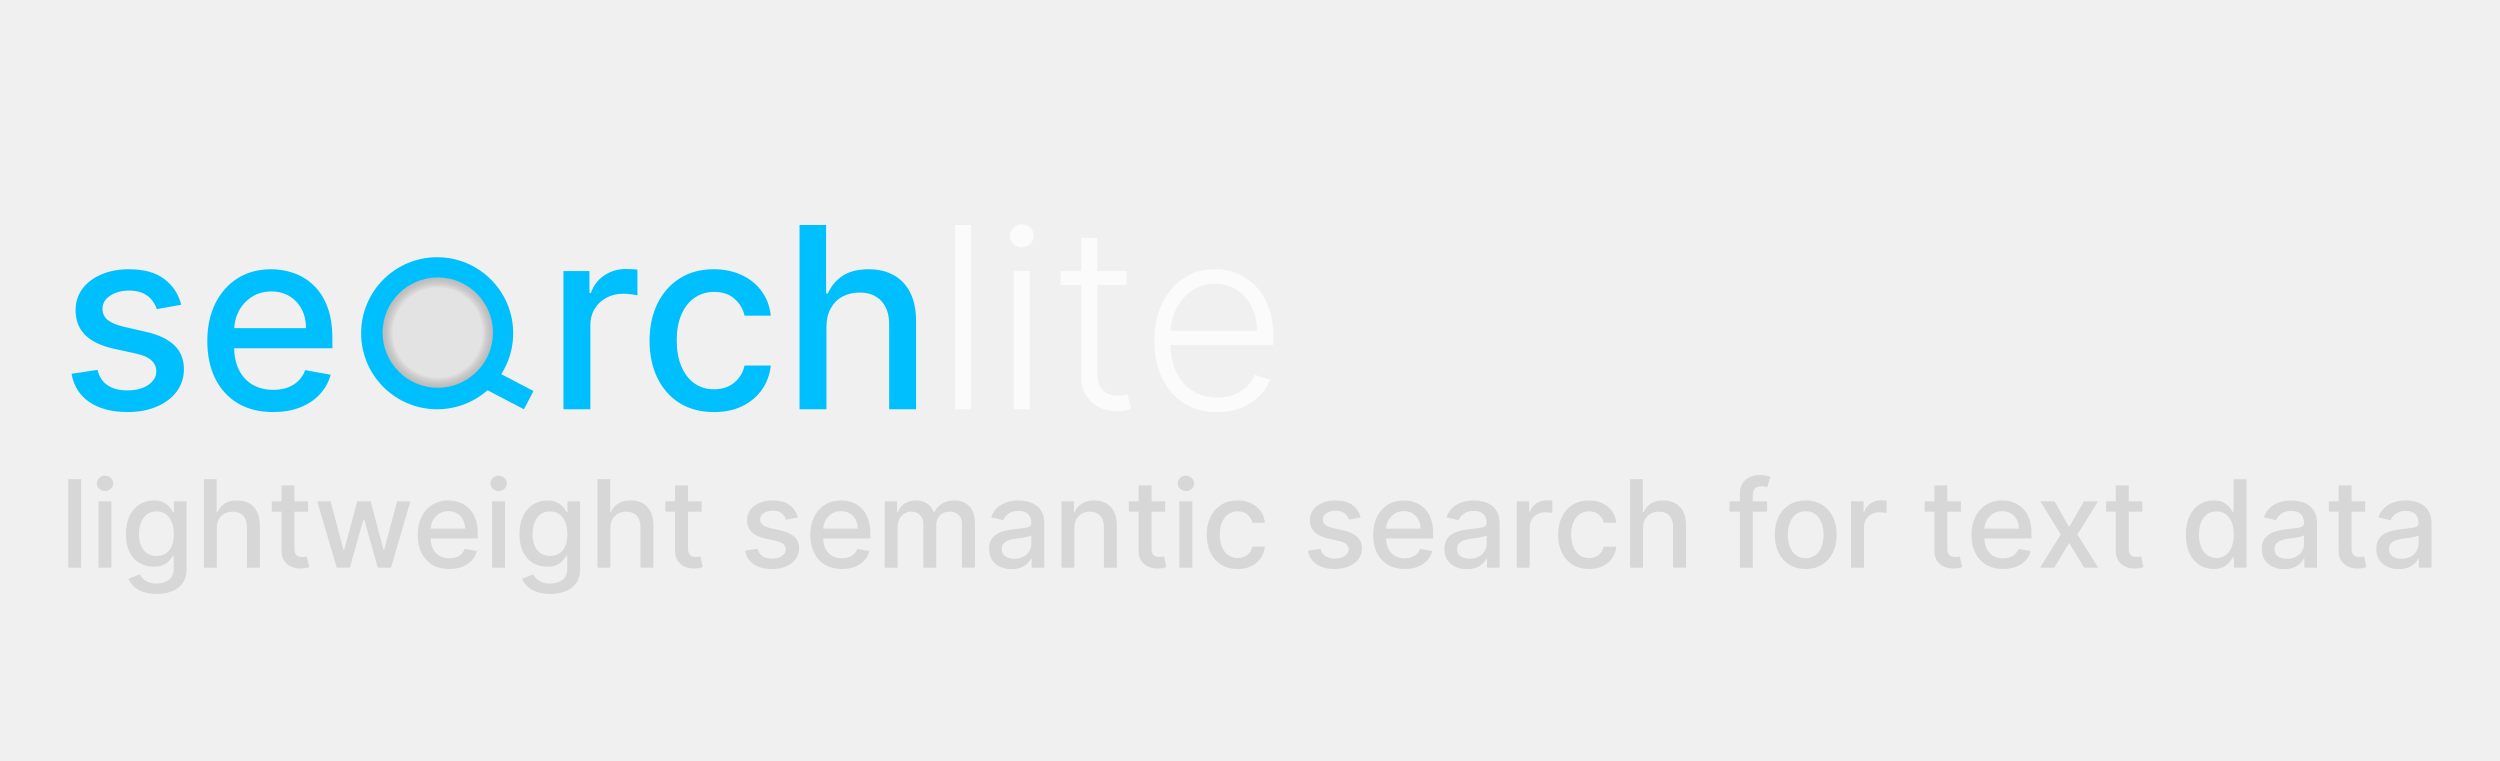
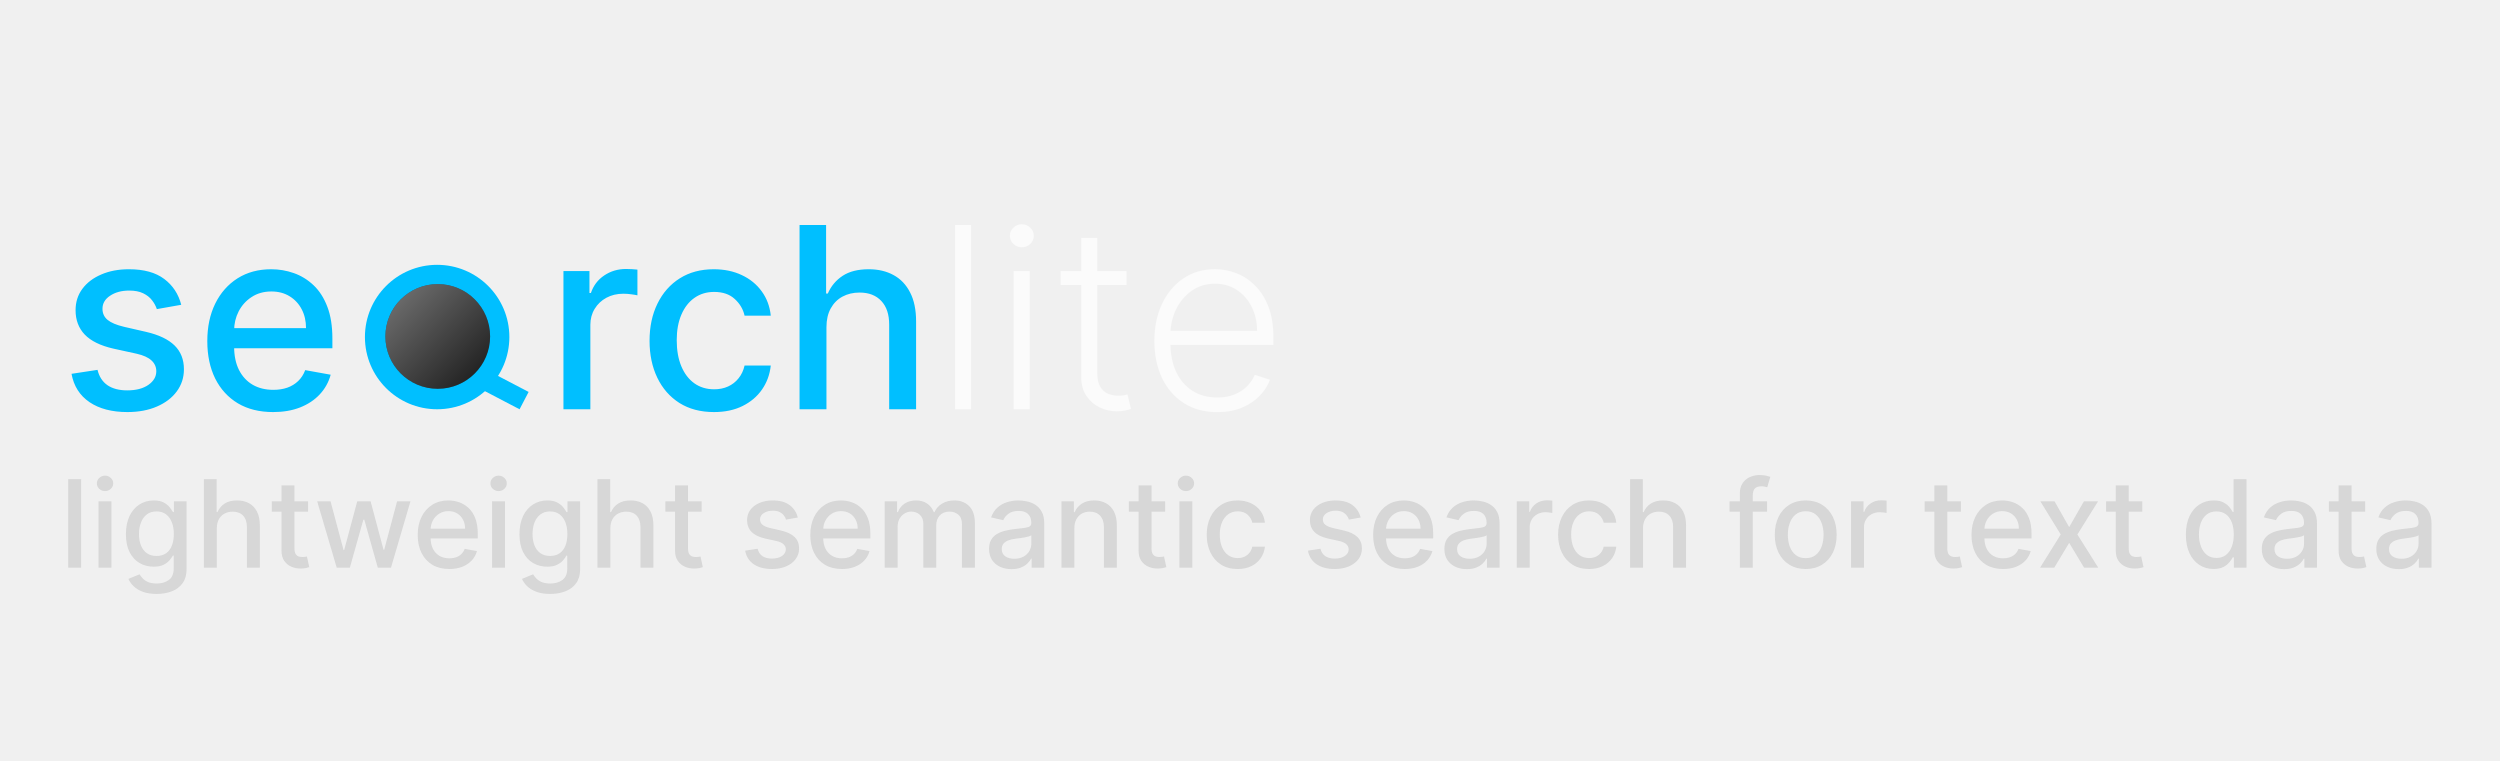
<svg xmlns="http://www.w3.org/2000/svg" width="1973" height="600" viewBox="0 0 1973 600" fill="none">
  <path d="M143.023 240.543L123.776 243.952C122.971 241.49 121.692 239.146 119.94 236.92C118.236 234.695 115.916 232.872 112.98 231.452C110.045 230.031 106.375 229.321 101.972 229.321C95.958 229.321 90.939 230.67 86.915 233.369C82.89 236.021 80.878 239.454 80.878 243.668C80.878 247.313 82.227 250.249 84.926 252.474C87.625 254.7 91.981 256.523 97.994 257.943L115.324 261.92C125.362 264.241 132.843 267.815 137.767 272.645C142.691 277.474 145.153 283.748 145.153 291.466C145.153 298 143.259 303.824 139.472 308.938C135.731 314.004 130.499 317.981 123.776 320.869C117.099 323.758 109.358 325.202 100.551 325.202C88.335 325.202 78.368 322.598 70.651 317.389C62.933 312.134 58.198 304.676 56.446 295.017L76.972 291.892C78.25 297.242 80.878 301.291 84.855 304.037C88.832 306.736 94.017 308.085 100.409 308.085C107.369 308.085 112.933 306.641 117.099 303.753C121.266 300.817 123.349 297.242 123.349 293.028C123.349 289.619 122.071 286.755 119.514 284.435C117.005 282.115 113.146 280.363 107.938 279.179L89.472 275.131C79.292 272.811 71.763 269.117 66.886 264.051C62.057 258.985 59.642 252.569 59.642 244.804C59.642 238.365 61.441 232.73 65.04 227.901C68.638 223.071 73.61 219.307 79.954 216.608C86.299 213.862 93.567 212.489 101.759 212.489C113.548 212.489 122.829 215.045 129.599 220.159C136.37 225.225 140.845 232.02 143.023 240.543ZM215.519 325.202C204.771 325.202 195.514 322.905 187.749 318.312C180.031 313.672 174.066 307.162 169.852 298.781C165.685 290.353 163.602 280.481 163.602 269.165C163.602 257.991 165.685 248.142 169.852 239.619C174.066 231.097 179.937 224.444 187.465 219.662C195.041 214.88 203.895 212.489 214.028 212.489C220.183 212.489 226.149 213.507 231.925 215.543C237.702 217.579 242.887 220.775 247.479 225.131C252.072 229.487 255.694 235.145 258.346 242.105C260.997 249.018 262.323 257.422 262.323 267.318V274.847H175.604V258.938H241.513C241.513 253.35 240.377 248.402 238.104 244.094C235.832 239.738 232.636 236.305 228.516 233.795C224.444 231.286 219.662 230.031 214.17 230.031C208.204 230.031 202.996 231.499 198.545 234.435C194.141 237.323 190.732 241.111 188.317 245.798C185.95 250.438 184.766 255.481 184.766 260.926V273.355C184.766 280.647 186.045 286.849 188.602 291.963C191.206 297.077 194.828 300.983 199.468 303.682C204.108 306.333 209.53 307.659 215.732 307.659C219.757 307.659 223.426 307.091 226.741 305.955C230.055 304.771 232.92 303.019 235.335 300.699C237.749 298.379 239.596 295.514 240.874 292.105L260.974 295.727C259.364 301.646 256.476 306.83 252.309 311.281C248.19 315.685 243.005 319.117 236.755 321.58C230.552 323.994 223.474 325.202 215.519 325.202ZM444.674 323V213.909H465.2V231.239H466.336C468.325 225.367 471.828 220.751 476.847 217.389C481.914 213.98 487.643 212.276 494.035 212.276C495.361 212.276 496.923 212.323 498.722 212.418C500.569 212.512 502.013 212.631 503.055 212.773V233.085C502.202 232.848 500.687 232.588 498.509 232.304C496.331 231.973 494.153 231.807 491.975 231.807C486.956 231.807 482.482 232.872 478.552 235.003C474.669 237.086 471.592 239.998 469.319 243.739C467.046 247.432 465.91 251.646 465.91 256.381V323H444.674ZM563.477 325.202C552.919 325.202 543.828 322.811 536.205 318.028C528.629 313.199 522.805 306.546 518.733 298.071C514.661 289.596 512.625 279.889 512.625 268.952C512.625 257.872 514.708 248.095 518.875 239.619C523.042 231.097 528.913 224.444 536.489 219.662C544.064 214.88 552.99 212.489 563.264 212.489C571.55 212.489 578.937 214.027 585.423 217.105C591.91 220.135 597.142 224.397 601.119 229.889C605.144 235.382 607.535 241.797 608.293 249.136H587.625C586.489 244.023 583.884 239.619 579.812 235.926C575.788 232.233 570.39 230.386 563.619 230.386C557.701 230.386 552.516 231.949 548.065 235.074C543.662 238.152 540.229 242.555 537.767 248.284C535.305 253.966 534.074 260.689 534.074 268.455C534.074 276.409 535.281 283.275 537.696 289.051C540.111 294.828 543.52 299.302 547.923 302.474C552.374 305.647 557.606 307.233 563.619 307.233C567.644 307.233 571.29 306.499 574.557 305.031C577.871 303.516 580.641 301.362 582.866 298.568C585.139 295.775 586.725 292.413 587.625 288.483H608.293C607.535 295.538 605.239 301.835 601.403 307.375C597.568 312.915 592.431 317.271 585.991 320.443C579.599 323.616 572.095 325.202 563.477 325.202ZM652.238 258.227V323H631.002V177.545H651.954V231.665H653.303C655.86 225.794 659.766 221.13 665.022 217.673C670.278 214.217 677.143 212.489 685.619 212.489C693.1 212.489 699.634 214.027 705.221 217.105C710.855 220.183 715.211 224.776 718.289 230.884C721.414 236.944 722.977 244.52 722.977 253.611V323H701.741V256.168C701.741 248.166 699.681 241.963 695.562 237.56C691.442 233.109 685.713 230.884 678.374 230.884C673.355 230.884 668.857 231.949 664.88 234.08C660.95 236.21 657.849 239.335 655.576 243.455C653.351 247.527 652.238 252.451 652.238 258.227Z" fill="#00BFFF" />
  <path d="M766.371 177.545V323H753.729V177.545H766.371ZM799.965 323V213.909H812.678V323H799.965ZM806.428 195.159C803.824 195.159 801.599 194.283 799.752 192.531C797.906 190.732 796.982 188.578 796.982 186.068C796.982 183.559 797.906 181.428 799.752 179.676C801.599 177.877 803.824 176.977 806.428 176.977C809.032 176.977 811.258 177.877 813.104 179.676C814.951 181.428 815.874 183.559 815.874 186.068C815.874 188.578 814.951 190.732 813.104 192.531C811.258 194.283 809.032 195.159 806.428 195.159ZM889.081 213.909V224.918H837.021V213.909H889.081ZM853.286 187.773H865.999V294.52C865.999 299.065 866.78 302.64 868.342 305.244C869.905 307.801 871.941 309.624 874.45 310.713C876.96 311.755 879.635 312.276 882.476 312.276C884.133 312.276 885.554 312.181 886.737 311.991C887.921 311.755 888.963 311.518 889.862 311.281L892.561 322.716C891.33 323.189 889.815 323.616 888.016 323.994C886.216 324.42 883.991 324.634 881.339 324.634C876.699 324.634 872.225 323.616 867.916 321.58C863.655 319.544 860.151 316.513 857.405 312.489C854.659 308.464 853.286 303.469 853.286 297.503V187.773ZM960.725 325.273C950.545 325.273 941.738 322.905 934.305 318.17C926.871 313.388 921.118 306.783 917.046 298.355C913.022 289.88 911.009 280.126 911.009 269.094C911.009 258.109 913.022 248.355 917.046 239.832C921.118 231.262 926.729 224.562 933.879 219.733C941.076 214.856 949.385 212.418 958.808 212.418C964.726 212.418 970.432 213.507 975.924 215.685C981.416 217.815 986.341 221.106 990.697 225.557C995.1 229.96 998.58 235.524 1001.14 242.247C1003.69 248.923 1004.97 256.83 1004.97 265.969V272.219H919.745V261.068H992.046C992.046 254.061 990.626 247.763 987.785 242.176C984.991 236.542 981.085 232.091 976.066 228.824C971.094 225.557 965.342 223.923 958.808 223.923C951.895 223.923 945.81 225.77 940.555 229.463C935.299 233.156 931.18 238.033 928.197 244.094C925.261 250.154 923.77 256.783 923.722 263.98V270.656C923.722 279.321 925.214 286.897 928.197 293.384C931.227 299.823 935.512 304.818 941.052 308.369C946.592 311.92 953.149 313.696 960.725 313.696C965.886 313.696 970.408 312.891 974.29 311.281C978.22 309.671 981.511 307.517 984.163 304.818C986.862 302.072 988.897 299.065 990.271 295.798L1002.27 299.705C1000.62 304.297 997.894 308.535 994.106 312.418C990.365 316.3 985.678 319.425 980.043 321.793C974.456 324.113 968.017 325.273 960.725 325.273Z" fill="white" fill-opacity="0.7" />
-   <circle cx="345" cy="263" r="60" fill="#00BFFF" />
-   <rect x="355.836" y="292.89" width="16.258" height="65.03" transform="rotate(-62.4061 355.836 292.89)" fill="#00BFFF" />
-   <circle cx="345.5" cy="262.5" r="43.5" fill="#BBBBBB" />
-   <circle cx="345.5" cy="262.5" r="43.5" fill="url(#paint0_radial_20_2)" fill-opacity="0.59" />
+   <circle cx="344.994" cy="265.994" r="56.995" fill="#00BFFF" />
+   <rect x="355.288" y="294.387" width="15.443" height="61.773" transform="rotate(-62.4061 355.288 294.387)" fill="#00BFFF" />
+   <circle cx="345.469" cy="265.52" r="41.321" fill="black" />
+   <circle cx="345.469" cy="265.52" r="41.321" fill="url(#paint0_linear_20_2)" />
  <path d="M64.046 378.182V448H53.852V378.182H64.046ZM77.758 448V395.636H87.952V448H77.758ZM82.906 387.557C81.133 387.557 79.611 386.966 78.338 385.784C77.088 384.58 76.463 383.148 76.463 381.489C76.463 379.807 77.088 378.375 78.338 377.193C79.611 375.989 81.133 375.386 82.906 375.386C84.679 375.386 86.19 375.989 87.44 377.193C88.713 378.375 89.349 379.807 89.349 381.489C89.349 383.148 88.713 384.58 87.44 385.784C86.19 386.966 84.679 387.557 82.906 387.557ZM123.619 468.727C119.46 468.727 115.881 468.182 112.881 467.091C109.903 466 107.472 464.557 105.585 462.761C103.699 460.966 102.29 459 101.358 456.864L110.119 453.25C110.733 454.25 111.551 455.307 112.574 456.42C113.619 457.557 115.028 458.523 116.801 459.318C118.597 460.114 120.903 460.511 123.722 460.511C127.585 460.511 130.778 459.568 133.301 457.682C135.824 455.818 137.085 452.841 137.085 448.75V438.455H136.438C135.824 439.568 134.938 440.807 133.778 442.17C132.642 443.534 131.074 444.716 129.074 445.716C127.074 446.716 124.472 447.216 121.267 447.216C117.131 447.216 113.403 446.25 110.085 444.318C106.79 442.364 104.176 439.489 102.244 435.693C100.335 431.875 99.381 427.182 99.381 421.614C99.381 416.045 100.324 411.273 102.21 407.295C104.119 403.318 106.733 400.273 110.051 398.159C113.369 396.023 117.131 394.955 121.335 394.955C124.585 394.955 127.21 395.5 129.21 396.591C131.21 397.659 132.767 398.909 133.881 400.341C135.017 401.773 135.892 403.034 136.506 404.125H137.256V395.636H147.244V449.159C147.244 453.659 146.199 457.352 144.108 460.239C142.017 463.125 139.188 465.261 135.619 466.648C132.074 468.034 128.074 468.727 123.619 468.727ZM123.517 438.761C126.449 438.761 128.926 438.08 130.949 436.716C132.994 435.33 134.54 433.352 135.585 430.784C136.653 428.193 137.188 425.091 137.188 421.477C137.188 417.955 136.665 414.852 135.619 412.17C134.574 409.489 133.04 407.398 131.017 405.898C128.994 404.375 126.494 403.614 123.517 403.614C120.449 403.614 117.892 404.409 115.847 406C113.801 407.568 112.256 409.705 111.21 412.409C110.188 415.114 109.676 418.136 109.676 421.477C109.676 424.909 110.199 427.92 111.244 430.511C112.29 433.102 113.835 435.125 115.881 436.58C117.949 438.034 120.494 438.761 123.517 438.761ZM171.108 416.909V448H160.915V378.182H170.972V404.159H171.619C172.847 401.341 174.722 399.102 177.244 397.443C179.767 395.784 183.063 394.955 187.131 394.955C190.722 394.955 193.858 395.693 196.54 397.17C199.244 398.648 201.335 400.852 202.812 403.784C204.312 406.693 205.062 410.33 205.062 414.693V448H194.869V415.92C194.869 412.08 193.881 409.102 191.903 406.989C189.926 404.852 187.176 403.784 183.653 403.784C181.244 403.784 179.085 404.295 177.176 405.318C175.29 406.341 173.801 407.841 172.71 409.818C171.642 411.773 171.108 414.136 171.108 416.909ZM243.108 395.636V403.818H214.506V395.636H243.108ZM222.176 383.091H232.369V432.625C232.369 434.602 232.665 436.091 233.256 437.091C233.847 438.068 234.608 438.739 235.54 439.102C236.494 439.443 237.528 439.614 238.642 439.614C239.46 439.614 240.176 439.557 240.79 439.443C241.403 439.33 241.881 439.239 242.222 439.17L244.062 447.591C243.472 447.818 242.631 448.045 241.54 448.273C240.449 448.523 239.085 448.659 237.449 448.682C234.767 448.727 232.267 448.25 229.949 447.25C227.631 446.25 225.756 444.705 224.324 442.614C222.892 440.523 222.176 437.898 222.176 434.739V383.091ZM265.736 448L250.327 395.636H260.861L271.122 434.091H271.634L281.929 395.636H292.463L302.69 433.92H303.202L313.395 395.636H323.929L308.554 448H298.156L287.52 410.193H286.736L276.099 448H265.736ZM354.577 449.057C349.418 449.057 344.974 447.955 341.247 445.75C337.543 443.523 334.679 440.398 332.656 436.375C330.656 432.33 329.656 427.591 329.656 422.159C329.656 416.795 330.656 412.068 332.656 407.977C334.679 403.886 337.497 400.693 341.111 398.398C344.747 396.102 348.997 394.955 353.861 394.955C356.815 394.955 359.679 395.443 362.452 396.42C365.224 397.398 367.713 398.932 369.918 401.023C372.122 403.114 373.861 405.83 375.134 409.17C376.406 412.489 377.043 416.523 377.043 421.273V424.886H335.418V417.25H367.054C367.054 414.568 366.509 412.193 365.418 410.125C364.327 408.034 362.793 406.386 360.815 405.182C358.861 403.977 356.565 403.375 353.929 403.375C351.065 403.375 348.565 404.08 346.429 405.489C344.315 406.875 342.679 408.693 341.52 410.943C340.384 413.17 339.815 415.591 339.815 418.205V424.17C339.815 427.67 340.429 430.648 341.656 433.102C342.906 435.557 344.645 437.432 346.872 438.727C349.099 440 351.702 440.636 354.679 440.636C356.611 440.636 358.372 440.364 359.963 439.818C361.554 439.25 362.929 438.409 364.088 437.295C365.247 436.182 366.134 434.807 366.747 433.17L376.395 434.909C375.622 437.75 374.236 440.239 372.236 442.375C370.259 444.489 367.77 446.136 364.77 447.318C361.793 448.477 358.395 449.057 354.577 449.057ZM388.352 448V395.636H398.545V448H388.352ZM393.5 387.557C391.727 387.557 390.205 386.966 388.932 385.784C387.682 384.58 387.057 383.148 387.057 381.489C387.057 379.807 387.682 378.375 388.932 377.193C390.205 375.989 391.727 375.386 393.5 375.386C395.273 375.386 396.784 375.989 398.034 377.193C399.307 378.375 399.943 379.807 399.943 381.489C399.943 383.148 399.307 384.58 398.034 385.784C396.784 386.966 395.273 387.557 393.5 387.557ZM434.213 468.727C430.054 468.727 426.474 468.182 423.474 467.091C420.497 466 418.065 464.557 416.179 462.761C414.293 460.966 412.884 459 411.952 456.864L420.713 453.25C421.327 454.25 422.145 455.307 423.168 456.42C424.213 457.557 425.622 458.523 427.395 459.318C429.19 460.114 431.497 460.511 434.315 460.511C438.179 460.511 441.372 459.568 443.895 457.682C446.418 455.818 447.679 452.841 447.679 448.75V438.455H447.031C446.418 439.568 445.531 440.807 444.372 442.17C443.236 443.534 441.668 444.716 439.668 445.716C437.668 446.716 435.065 447.216 431.861 447.216C427.724 447.216 423.997 446.25 420.679 444.318C417.384 442.364 414.77 439.489 412.838 435.693C410.929 431.875 409.974 427.182 409.974 421.614C409.974 416.045 410.918 411.273 412.804 407.295C414.713 403.318 417.327 400.273 420.645 398.159C423.963 396.023 427.724 394.955 431.929 394.955C435.179 394.955 437.804 395.5 439.804 396.591C441.804 397.659 443.361 398.909 444.474 400.341C445.611 401.773 446.486 403.034 447.099 404.125H447.849V395.636H457.838V449.159C457.838 453.659 456.793 457.352 454.702 460.239C452.611 463.125 449.781 465.261 446.213 466.648C442.668 468.034 438.668 468.727 434.213 468.727ZM434.111 438.761C437.043 438.761 439.52 438.08 441.543 436.716C443.588 435.33 445.134 433.352 446.179 430.784C447.247 428.193 447.781 425.091 447.781 421.477C447.781 417.955 447.259 414.852 446.213 412.17C445.168 409.489 443.634 407.398 441.611 405.898C439.588 404.375 437.088 403.614 434.111 403.614C431.043 403.614 428.486 404.409 426.44 406C424.395 407.568 422.849 409.705 421.804 412.409C420.781 415.114 420.27 418.136 420.27 421.477C420.27 424.909 420.793 427.92 421.838 430.511C422.884 433.102 424.429 435.125 426.474 436.58C428.543 438.034 431.088 438.761 434.111 438.761ZM481.702 416.909V448H471.509V378.182H481.565V404.159H482.213C483.44 401.341 485.315 399.102 487.838 397.443C490.361 395.784 493.656 394.955 497.724 394.955C501.315 394.955 504.452 395.693 507.134 397.17C509.838 398.648 511.929 400.852 513.406 403.784C514.906 406.693 515.656 410.33 515.656 414.693V448H505.463V415.92C505.463 412.08 504.474 409.102 502.497 406.989C500.52 404.852 497.77 403.784 494.247 403.784C491.838 403.784 489.679 404.295 487.77 405.318C485.884 406.341 484.395 407.841 483.304 409.818C482.236 411.773 481.702 414.136 481.702 416.909ZM553.702 395.636V403.818H525.099V395.636H553.702ZM532.77 383.091H542.963V432.625C542.963 434.602 543.259 436.091 543.849 437.091C544.44 438.068 545.202 438.739 546.134 439.102C547.088 439.443 548.122 439.614 549.236 439.614C550.054 439.614 550.77 439.557 551.384 439.443C551.997 439.33 552.474 439.239 552.815 439.17L554.656 447.591C554.065 447.818 553.224 448.045 552.134 448.273C551.043 448.523 549.679 448.659 548.043 448.682C545.361 448.727 542.861 448.25 540.543 447.25C538.224 446.25 536.349 444.705 534.918 442.614C533.486 440.523 532.77 437.898 532.77 434.739V383.091ZM629.622 408.42L620.384 410.057C619.997 408.875 619.384 407.75 618.543 406.682C617.724 405.614 616.611 404.739 615.202 404.057C613.793 403.375 612.031 403.034 609.918 403.034C607.031 403.034 604.622 403.682 602.69 404.977C600.759 406.25 599.793 407.898 599.793 409.92C599.793 411.67 600.44 413.08 601.736 414.148C603.031 415.216 605.122 416.091 608.009 416.773L616.327 418.682C621.145 419.795 624.736 421.511 627.099 423.83C629.463 426.148 630.645 429.159 630.645 432.864C630.645 436 629.736 438.795 627.918 441.25C626.122 443.682 623.611 445.591 620.384 446.977C617.179 448.364 613.463 449.057 609.236 449.057C603.372 449.057 598.588 447.807 594.884 445.307C591.179 442.784 588.906 439.205 588.065 434.568L597.918 433.068C598.531 435.636 599.793 437.58 601.702 438.898C603.611 440.193 606.099 440.841 609.168 440.841C612.509 440.841 615.179 440.148 617.179 438.761C619.179 437.352 620.179 435.636 620.179 433.614C620.179 431.977 619.565 430.602 618.338 429.489C617.134 428.375 615.281 427.534 612.781 426.966L603.918 425.023C599.031 423.909 595.418 422.136 593.077 419.705C590.759 417.273 589.599 414.193 589.599 410.466C589.599 407.375 590.463 404.67 592.19 402.352C593.918 400.034 596.304 398.227 599.349 396.932C602.395 395.614 605.884 394.955 609.815 394.955C615.474 394.955 619.929 396.182 623.179 398.636C626.429 401.068 628.577 404.33 629.622 408.42ZM664.42 449.057C659.261 449.057 654.818 447.955 651.091 445.75C647.386 443.523 644.523 440.398 642.5 436.375C640.5 432.33 639.5 427.591 639.5 422.159C639.5 416.795 640.5 412.068 642.5 407.977C644.523 403.886 647.341 400.693 650.955 398.398C654.591 396.102 658.841 394.955 663.705 394.955C666.659 394.955 669.523 395.443 672.295 396.42C675.068 397.398 677.557 398.932 679.761 401.023C681.966 403.114 683.705 405.83 684.977 409.17C686.25 412.489 686.886 416.523 686.886 421.273V424.886H645.261V417.25H676.898C676.898 414.568 676.352 412.193 675.261 410.125C674.17 408.034 672.636 406.386 670.659 405.182C668.705 403.977 666.409 403.375 663.773 403.375C660.909 403.375 658.409 404.08 656.273 405.489C654.159 406.875 652.523 408.693 651.364 410.943C650.227 413.17 649.659 415.591 649.659 418.205V424.17C649.659 427.67 650.273 430.648 651.5 433.102C652.75 435.557 654.489 437.432 656.716 438.727C658.943 440 661.545 440.636 664.523 440.636C666.455 440.636 668.216 440.364 669.807 439.818C671.398 439.25 672.773 438.409 673.932 437.295C675.091 436.182 675.977 434.807 676.591 433.17L686.239 434.909C685.466 437.75 684.08 440.239 682.08 442.375C680.102 444.489 677.614 446.136 674.614 447.318C671.636 448.477 668.239 449.057 664.42 449.057ZM698.196 448V395.636H707.98V404.159H708.628C709.719 401.273 711.503 399.023 713.98 397.409C716.457 395.773 719.423 394.955 722.878 394.955C726.378 394.955 729.31 395.773 731.673 397.409C734.06 399.045 735.821 401.295 736.957 404.159H737.503C738.753 401.364 740.741 399.136 743.469 397.477C746.196 395.795 749.446 394.955 753.219 394.955C757.969 394.955 761.844 396.443 764.844 399.42C767.866 402.398 769.378 406.886 769.378 412.886V448H759.185V413.841C759.185 410.295 758.219 407.727 756.287 406.136C754.355 404.545 752.048 403.75 749.366 403.75C746.048 403.75 743.469 404.773 741.628 406.818C739.787 408.841 738.866 411.443 738.866 414.625V448H728.707V413.193C728.707 410.352 727.821 408.068 726.048 406.341C724.276 404.614 721.969 403.75 719.128 403.75C717.196 403.75 715.412 404.261 713.776 405.284C712.162 406.284 710.855 407.682 709.855 409.477C708.878 411.273 708.389 413.352 708.389 415.716V448H698.196ZM798.278 449.159C794.96 449.159 791.96 448.545 789.278 447.318C786.597 446.068 784.472 444.261 782.903 441.898C781.358 439.534 780.585 436.636 780.585 433.205C780.585 430.25 781.153 427.818 782.29 425.909C783.426 424 784.96 422.489 786.892 421.375C788.824 420.261 790.983 419.42 793.369 418.852C795.756 418.284 798.188 417.852 800.665 417.557C803.801 417.193 806.347 416.898 808.301 416.67C810.256 416.42 811.676 416.023 812.562 415.477C813.449 414.932 813.892 414.045 813.892 412.818V412.58C813.892 409.602 813.051 407.295 811.369 405.659C809.71 404.023 807.233 403.205 803.938 403.205C800.506 403.205 797.801 403.966 795.824 405.489C793.869 406.989 792.517 408.659 791.767 410.5L782.188 408.318C783.324 405.136 784.983 402.568 787.165 400.614C789.369 398.636 791.903 397.205 794.767 396.318C797.631 395.409 800.642 394.955 803.801 394.955C805.892 394.955 808.108 395.205 810.449 395.705C812.813 396.182 815.017 397.068 817.062 398.364C819.131 399.659 820.824 401.511 822.142 403.92C823.46 406.307 824.119 409.409 824.119 413.227V448H814.165V440.841H813.756C813.097 442.159 812.108 443.455 810.79 444.727C809.472 446 807.778 447.057 805.71 447.898C803.642 448.739 801.165 449.159 798.278 449.159ZM800.494 440.977C803.313 440.977 805.722 440.42 807.722 439.307C809.744 438.193 811.278 436.739 812.324 434.943C813.392 433.125 813.926 431.182 813.926 429.114V422.364C813.563 422.727 812.858 423.068 811.812 423.386C810.79 423.682 809.619 423.943 808.301 424.17C806.983 424.375 805.699 424.568 804.449 424.75C803.199 424.909 802.153 425.045 801.312 425.159C799.335 425.409 797.528 425.83 795.892 426.42C794.278 427.011 792.983 427.864 792.006 428.977C791.051 430.068 790.574 431.523 790.574 433.341C790.574 435.864 791.506 437.773 793.369 439.068C795.233 440.341 797.608 440.977 800.494 440.977ZM847.889 416.909V448H837.696V395.636H847.48V404.159H848.128C849.332 401.386 851.219 399.159 853.787 397.477C856.378 395.795 859.639 394.955 863.571 394.955C867.139 394.955 870.264 395.705 872.946 397.205C875.628 398.682 877.707 400.886 879.185 403.818C880.662 406.75 881.401 410.375 881.401 414.693V448H871.207V415.92C871.207 412.125 870.219 409.159 868.241 407.023C866.264 404.864 863.548 403.784 860.094 403.784C857.73 403.784 855.628 404.295 853.787 405.318C851.969 406.341 850.526 407.841 849.457 409.818C848.412 411.773 847.889 414.136 847.889 416.909ZM919.514 395.636V403.818H890.912V395.636H919.514ZM898.582 383.091H908.776V432.625C908.776 434.602 909.071 436.091 909.662 437.091C910.253 438.068 911.014 438.739 911.946 439.102C912.901 439.443 913.935 439.614 915.048 439.614C915.866 439.614 916.582 439.557 917.196 439.443C917.81 439.33 918.287 439.239 918.628 439.17L920.469 447.591C919.878 447.818 919.037 448.045 917.946 448.273C916.855 448.523 915.491 448.659 913.855 448.682C911.173 448.727 908.673 448.25 906.355 447.25C904.037 446.25 902.162 444.705 900.73 442.614C899.298 440.523 898.582 437.898 898.582 434.739V383.091ZM930.79 448V395.636H940.983V448H930.79ZM935.938 387.557C934.165 387.557 932.642 386.966 931.369 385.784C930.119 384.58 929.494 383.148 929.494 381.489C929.494 379.807 930.119 378.375 931.369 377.193C932.642 375.989 934.165 375.386 935.938 375.386C937.71 375.386 939.222 375.989 940.472 377.193C941.744 378.375 942.381 379.807 942.381 381.489C942.381 383.148 941.744 384.58 940.472 385.784C939.222 386.966 937.71 387.557 935.938 387.557ZM976.753 449.057C971.685 449.057 967.321 447.909 963.662 445.614C960.026 443.295 957.23 440.102 955.276 436.034C953.321 431.966 952.344 427.307 952.344 422.057C952.344 416.739 953.344 412.045 955.344 407.977C957.344 403.886 960.162 400.693 963.798 398.398C967.435 396.102 971.719 394.955 976.651 394.955C980.628 394.955 984.173 395.693 987.287 397.17C990.401 398.625 992.912 400.67 994.821 403.307C996.753 405.943 997.901 409.023 998.264 412.545H988.344C987.798 410.091 986.548 407.977 984.594 406.205C982.662 404.432 980.071 403.545 976.821 403.545C973.98 403.545 971.491 404.295 969.355 405.795C967.241 407.273 965.594 409.386 964.412 412.136C963.23 414.864 962.639 418.091 962.639 421.818C962.639 425.636 963.219 428.932 964.378 431.705C965.537 434.477 967.173 436.625 969.287 438.148C971.423 439.67 973.935 440.432 976.821 440.432C978.753 440.432 980.503 440.08 982.071 439.375C983.662 438.648 984.991 437.614 986.06 436.273C987.151 434.932 987.912 433.318 988.344 431.432H998.264C997.901 434.818 996.798 437.841 994.957 440.5C993.116 443.159 990.651 445.25 987.56 446.773C984.491 448.295 980.889 449.057 976.753 449.057ZM1073.81 408.42L1064.57 410.057C1064.18 408.875 1063.57 407.75 1062.73 406.682C1061.91 405.614 1060.8 404.739 1059.39 404.057C1057.98 403.375 1056.22 403.034 1054.11 403.034C1051.22 403.034 1048.81 403.682 1046.88 404.977C1044.95 406.25 1043.98 407.898 1043.98 409.92C1043.98 411.67 1044.63 413.08 1045.92 414.148C1047.22 415.216 1049.31 416.091 1052.2 416.773L1060.51 418.682C1065.33 419.795 1068.92 421.511 1071.29 423.83C1073.65 426.148 1074.83 429.159 1074.83 432.864C1074.83 436 1073.92 438.795 1072.11 441.25C1070.31 443.682 1067.8 445.591 1064.57 446.977C1061.37 448.364 1057.65 449.057 1053.42 449.057C1047.56 449.057 1042.78 447.807 1039.07 445.307C1035.37 442.784 1033.09 439.205 1032.25 434.568L1042.11 433.068C1042.72 435.636 1043.98 437.58 1045.89 438.898C1047.8 440.193 1050.29 440.841 1053.36 440.841C1056.7 440.841 1059.37 440.148 1061.37 438.761C1063.37 437.352 1064.37 435.636 1064.37 433.614C1064.37 431.977 1063.75 430.602 1062.53 429.489C1061.32 428.375 1059.47 427.534 1056.97 426.966L1048.11 425.023C1043.22 423.909 1039.61 422.136 1037.26 419.705C1034.95 417.273 1033.79 414.193 1033.79 410.466C1033.79 407.375 1034.65 404.67 1036.38 402.352C1038.11 400.034 1040.49 398.227 1043.54 396.932C1046.58 395.614 1050.07 394.955 1054 394.955C1059.66 394.955 1064.12 396.182 1067.37 398.636C1070.62 401.068 1072.76 404.33 1073.81 408.42ZM1108.61 449.057C1103.45 449.057 1099.01 447.955 1095.28 445.75C1091.57 443.523 1088.71 440.398 1086.69 436.375C1084.69 432.33 1083.69 427.591 1083.69 422.159C1083.69 416.795 1084.69 412.068 1086.69 407.977C1088.71 403.886 1091.53 400.693 1095.14 398.398C1098.78 396.102 1103.03 394.955 1107.89 394.955C1110.85 394.955 1113.71 395.443 1116.48 396.42C1119.26 397.398 1121.74 398.932 1123.95 401.023C1126.15 403.114 1127.89 405.83 1129.16 409.17C1130.44 412.489 1131.07 416.523 1131.07 421.273V424.886H1089.45V417.25H1121.09C1121.09 414.568 1120.54 412.193 1119.45 410.125C1118.36 408.034 1116.82 406.386 1114.85 405.182C1112.89 403.977 1110.6 403.375 1107.96 403.375C1105.1 403.375 1102.6 404.08 1100.46 405.489C1098.35 406.875 1096.71 408.693 1095.55 410.943C1094.41 413.17 1093.85 415.591 1093.85 418.205V424.17C1093.85 427.67 1094.46 430.648 1095.69 433.102C1096.94 435.557 1098.68 437.432 1100.9 438.727C1103.13 440 1105.73 440.636 1108.71 440.636C1110.64 440.636 1112.4 440.364 1113.99 439.818C1115.59 439.25 1116.96 438.409 1118.12 437.295C1119.28 436.182 1120.16 434.807 1120.78 433.17L1130.43 434.909C1129.65 437.75 1128.27 440.239 1126.27 442.375C1124.29 444.489 1121.8 446.136 1118.8 447.318C1115.82 448.477 1112.43 449.057 1108.61 449.057ZM1157.62 449.159C1154.3 449.159 1151.3 448.545 1148.62 447.318C1145.94 446.068 1143.82 444.261 1142.25 441.898C1140.7 439.534 1139.93 436.636 1139.93 433.205C1139.93 430.25 1140.5 427.818 1141.63 425.909C1142.77 424 1144.3 422.489 1146.24 421.375C1148.17 420.261 1150.33 419.42 1152.71 418.852C1155.1 418.284 1157.53 417.852 1160.01 417.557C1163.14 417.193 1165.69 416.898 1167.64 416.67C1169.6 416.42 1171.02 416.023 1171.91 415.477C1172.79 414.932 1173.24 414.045 1173.24 412.818V412.58C1173.24 409.602 1172.39 407.295 1170.71 405.659C1169.05 404.023 1166.58 403.205 1163.28 403.205C1159.85 403.205 1157.14 403.966 1155.17 405.489C1153.21 406.989 1151.86 408.659 1151.11 410.5L1141.53 408.318C1142.67 405.136 1144.33 402.568 1146.51 400.614C1148.71 398.636 1151.25 397.205 1154.11 396.318C1156.97 395.409 1159.99 394.955 1163.14 394.955C1165.24 394.955 1167.45 395.205 1169.79 395.705C1172.16 396.182 1174.36 397.068 1176.41 398.364C1178.47 399.659 1180.17 401.511 1181.49 403.92C1182.8 406.307 1183.46 409.409 1183.46 413.227V448H1173.51V440.841H1173.1C1172.44 442.159 1171.45 443.455 1170.13 444.727C1168.82 446 1167.12 447.057 1165.05 447.898C1162.99 448.739 1160.51 449.159 1157.62 449.159ZM1159.84 440.977C1162.66 440.977 1165.07 440.42 1167.07 439.307C1169.09 438.193 1170.62 436.739 1171.67 434.943C1172.74 433.125 1173.27 431.182 1173.27 429.114V422.364C1172.91 422.727 1172.2 423.068 1171.16 423.386C1170.13 423.682 1168.96 423.943 1167.64 424.17C1166.33 424.375 1165.04 424.568 1163.79 424.75C1162.54 424.909 1161.5 425.045 1160.66 425.159C1158.68 425.409 1156.87 425.83 1155.24 426.42C1153.62 427.011 1152.33 427.864 1151.35 428.977C1150.39 430.068 1149.92 431.523 1149.92 433.341C1149.92 435.864 1150.85 437.773 1152.71 439.068C1154.58 440.341 1156.95 440.977 1159.84 440.977ZM1197.04 448V395.636H1206.89V403.955H1207.44C1208.39 401.136 1210.07 398.92 1212.48 397.307C1214.91 395.67 1217.66 394.852 1220.73 394.852C1221.37 394.852 1222.12 394.875 1222.98 394.92C1223.87 394.966 1224.56 395.023 1225.06 395.091V404.841C1224.65 404.727 1223.93 404.602 1222.88 404.466C1221.84 404.307 1220.79 404.227 1219.74 404.227C1217.34 404.227 1215.19 404.739 1213.3 405.761C1211.44 406.761 1209.96 408.159 1208.87 409.955C1207.78 411.727 1207.23 413.75 1207.23 416.023V448H1197.04ZM1254.07 449.057C1249 449.057 1244.63 447.909 1240.97 445.614C1237.34 443.295 1234.54 440.102 1232.59 436.034C1230.63 431.966 1229.66 427.307 1229.66 422.057C1229.66 416.739 1230.66 412.045 1232.66 407.977C1234.66 403.886 1237.47 400.693 1241.11 398.398C1244.75 396.102 1249.03 394.955 1253.96 394.955C1257.94 394.955 1261.49 395.693 1264.6 397.17C1267.71 398.625 1270.22 400.67 1272.13 403.307C1274.07 405.943 1275.21 409.023 1275.58 412.545H1265.66C1265.11 410.091 1263.86 407.977 1261.91 406.205C1259.97 404.432 1257.38 403.545 1254.13 403.545C1251.29 403.545 1248.8 404.295 1246.67 405.795C1244.55 407.273 1242.91 409.386 1241.72 412.136C1240.54 414.864 1239.95 418.091 1239.95 421.818C1239.95 425.636 1240.53 428.932 1241.69 431.705C1242.85 434.477 1244.49 436.625 1246.6 438.148C1248.74 439.67 1251.25 440.432 1254.13 440.432C1256.07 440.432 1257.82 440.08 1259.38 439.375C1260.97 438.648 1262.3 437.614 1263.37 436.273C1264.46 434.932 1265.22 433.318 1265.66 431.432H1275.58C1275.21 434.818 1274.11 437.841 1272.27 440.5C1270.43 443.159 1267.96 445.25 1264.87 446.773C1261.8 448.295 1258.2 449.057 1254.07 449.057ZM1296.67 416.909V448H1286.48V378.182H1296.53V404.159H1297.18C1298.41 401.341 1300.28 399.102 1302.81 397.443C1305.33 395.784 1308.63 394.955 1312.69 394.955C1316.28 394.955 1319.42 395.693 1322.1 397.17C1324.81 398.648 1326.9 400.852 1328.38 403.784C1329.88 406.693 1330.62 410.33 1330.62 414.693V448H1320.43V415.92C1320.43 412.08 1319.44 409.102 1317.47 406.989C1315.49 404.852 1312.74 403.784 1309.22 403.784C1306.81 403.784 1304.65 404.295 1302.74 405.318C1300.85 406.341 1299.36 407.841 1298.27 409.818C1297.2 411.773 1296.67 414.136 1296.67 416.909ZM1394.55 395.636V403.818H1364.96V395.636H1394.55ZM1373.08 448V389.568C1373.08 386.295 1373.79 383.58 1375.22 381.42C1376.66 379.239 1378.55 377.614 1380.92 376.545C1383.28 375.455 1385.85 374.909 1388.62 374.909C1390.67 374.909 1392.42 375.08 1393.87 375.42C1395.33 375.739 1396.41 376.034 1397.11 376.307L1394.72 384.557C1394.25 384.42 1393.63 384.261 1392.88 384.08C1392.13 383.875 1391.22 383.773 1390.16 383.773C1387.68 383.773 1385.91 384.386 1384.84 385.614C1383.79 386.841 1383.27 388.614 1383.27 390.932V448H1373.08ZM1425.07 449.057C1420.16 449.057 1415.87 447.932 1412.21 445.682C1408.55 443.432 1405.71 440.284 1403.69 436.239C1401.67 432.193 1400.66 427.466 1400.66 422.057C1400.66 416.625 1401.67 411.875 1403.69 407.807C1405.71 403.739 1408.55 400.58 1412.21 398.33C1415.87 396.08 1420.16 394.955 1425.07 394.955C1429.97 394.955 1434.26 396.08 1437.92 398.33C1441.58 400.58 1444.42 403.739 1446.44 407.807C1448.46 411.875 1449.47 416.625 1449.47 422.057C1449.47 427.466 1448.46 432.193 1446.44 436.239C1444.42 440.284 1441.58 443.432 1437.92 445.682C1434.26 447.932 1429.97 449.057 1425.07 449.057ZM1425.1 440.5C1428.28 440.5 1430.92 439.659 1433.01 437.977C1435.1 436.295 1436.64 434.057 1437.64 431.261C1438.67 428.466 1439.18 425.386 1439.18 422.023C1439.18 418.682 1438.67 415.614 1437.64 412.818C1436.64 410 1435.1 407.739 1433.01 406.034C1430.92 404.33 1428.28 403.477 1425.1 403.477C1421.89 403.477 1419.24 404.33 1417.12 406.034C1415.03 407.739 1413.47 410 1412.45 412.818C1411.45 415.614 1410.95 418.682 1410.95 422.023C1410.95 425.386 1411.45 428.466 1412.45 431.261C1413.47 434.057 1415.03 436.295 1417.12 437.977C1419.24 439.659 1421.89 440.5 1425.1 440.5ZM1460.85 448V395.636H1470.7V403.955H1471.25C1472.2 401.136 1473.89 398.92 1476.3 397.307C1478.73 395.67 1481.48 394.852 1484.55 394.852C1485.18 394.852 1485.93 394.875 1486.8 394.92C1487.68 394.966 1488.38 395.023 1488.88 395.091V404.841C1488.47 404.727 1487.74 404.602 1486.69 404.466C1485.65 404.307 1484.6 404.227 1483.56 404.227C1481.15 404.227 1479 404.739 1477.11 405.761C1475.25 406.761 1473.77 408.159 1472.68 409.955C1471.59 411.727 1471.05 413.75 1471.05 416.023V448H1460.85ZM1547.55 395.636V403.818H1518.94V395.636H1547.55ZM1526.61 383.091H1536.81V432.625C1536.81 434.602 1537.1 436.091 1537.69 437.091C1538.28 438.068 1539.05 438.739 1539.98 439.102C1540.93 439.443 1541.97 439.614 1543.08 439.614C1543.9 439.614 1544.61 439.557 1545.23 439.443C1545.84 439.33 1546.32 439.239 1546.66 439.17L1548.5 447.591C1547.91 447.818 1547.07 448.045 1545.98 448.273C1544.89 448.523 1543.52 448.659 1541.89 448.682C1539.2 448.727 1536.7 448.25 1534.39 447.25C1532.07 446.25 1530.19 444.705 1528.76 442.614C1527.33 440.523 1526.61 437.898 1526.61 434.739V383.091ZM1580.83 449.057C1575.67 449.057 1571.22 447.955 1567.5 445.75C1563.79 443.523 1560.93 440.398 1558.91 436.375C1556.91 432.33 1555.91 427.591 1555.91 422.159C1555.91 416.795 1556.91 412.068 1558.91 407.977C1560.93 403.886 1563.75 400.693 1567.36 398.398C1571 396.102 1575.25 394.955 1580.11 394.955C1583.07 394.955 1585.93 395.443 1588.7 396.42C1591.47 397.398 1593.96 398.932 1596.17 401.023C1598.37 403.114 1600.11 405.83 1601.38 409.17C1602.66 412.489 1603.29 416.523 1603.29 421.273V424.886H1561.67V417.25H1593.3C1593.3 414.568 1592.76 412.193 1591.67 410.125C1590.58 408.034 1589.04 406.386 1587.07 405.182C1585.11 403.977 1582.82 403.375 1580.18 403.375C1577.32 403.375 1574.82 404.08 1572.68 405.489C1570.57 406.875 1568.93 408.693 1567.77 410.943C1566.63 413.17 1566.07 415.591 1566.07 418.205V424.17C1566.07 427.67 1566.68 430.648 1567.91 433.102C1569.16 435.557 1570.89 437.432 1573.12 438.727C1575.35 440 1577.95 440.636 1580.93 440.636C1582.86 440.636 1584.62 440.364 1586.21 439.818C1587.8 439.25 1589.18 438.409 1590.34 437.295C1591.5 436.182 1592.38 434.807 1593 433.17L1602.64 434.909C1601.87 437.75 1600.49 440.239 1598.49 442.375C1596.51 444.489 1594.02 446.136 1591.02 447.318C1588.04 448.477 1584.64 449.057 1580.83 449.057ZM1621.43 395.636L1632.99 416.023L1644.64 395.636H1655.79L1639.46 421.818L1655.93 448H1644.78L1632.99 428.432L1621.22 448H1610.04L1626.34 421.818L1610.25 395.636H1621.43ZM1690.7 395.636V403.818H1662.1V395.636H1690.7ZM1669.77 383.091H1679.96V432.625C1679.96 434.602 1680.26 436.091 1680.85 437.091C1681.44 438.068 1682.2 438.739 1683.13 439.102C1684.09 439.443 1685.12 439.614 1686.24 439.614C1687.05 439.614 1687.77 439.557 1688.38 439.443C1689 439.33 1689.47 439.239 1689.82 439.17L1691.66 447.591C1691.07 447.818 1690.22 448.045 1689.13 448.273C1688.04 448.523 1686.68 448.659 1685.04 448.682C1682.36 448.727 1679.86 448.25 1677.54 447.25C1675.22 446.25 1673.35 444.705 1671.92 442.614C1670.49 440.523 1669.77 437.898 1669.77 434.739V383.091ZM1746.99 449.023C1742.76 449.023 1738.99 447.943 1735.67 445.784C1732.37 443.602 1729.78 440.5 1727.89 436.477C1726.03 432.432 1725.1 427.58 1725.1 421.92C1725.1 416.261 1726.04 411.42 1727.93 407.398C1729.84 403.375 1732.45 400.295 1735.77 398.159C1739.09 396.023 1742.85 394.955 1747.05 394.955C1750.3 394.955 1752.92 395.5 1754.89 396.591C1756.89 397.659 1758.44 398.909 1759.53 400.341C1760.64 401.773 1761.51 403.034 1762.12 404.125H1762.74V378.182H1772.93V448H1762.97V439.852H1762.12C1761.51 440.966 1760.62 442.239 1759.46 443.67C1758.33 445.102 1756.76 446.352 1754.76 447.42C1752.76 448.489 1750.17 449.023 1746.99 449.023ZM1749.24 440.33C1752.17 440.33 1754.64 439.557 1756.67 438.011C1758.71 436.443 1760.26 434.273 1761.3 431.5C1762.37 428.727 1762.91 425.5 1762.91 421.818C1762.91 418.182 1762.38 415 1761.34 412.273C1760.29 409.545 1758.76 407.42 1756.74 405.898C1754.71 404.375 1752.21 403.614 1749.24 403.614C1746.17 403.614 1743.61 404.409 1741.57 406C1739.52 407.591 1737.97 409.761 1736.93 412.511C1735.91 415.261 1735.39 418.364 1735.39 421.818C1735.39 425.318 1735.92 428.466 1736.96 431.261C1738.01 434.057 1739.55 436.273 1741.6 437.909C1743.67 439.523 1746.21 440.33 1749.24 440.33ZM1802.72 449.159C1799.4 449.159 1796.4 448.545 1793.72 447.318C1791.03 446.068 1788.91 444.261 1787.34 441.898C1785.8 439.534 1785.02 436.636 1785.02 433.205C1785.02 430.25 1785.59 427.818 1786.73 425.909C1787.86 424 1789.4 422.489 1791.33 421.375C1793.26 420.261 1795.42 419.42 1797.81 418.852C1800.19 418.284 1802.63 417.852 1805.1 417.557C1808.24 417.193 1810.78 416.898 1812.74 416.67C1814.69 416.42 1816.11 416.023 1817 415.477C1817.89 414.932 1818.33 414.045 1818.33 412.818V412.58C1818.33 409.602 1817.49 407.295 1815.81 405.659C1814.15 404.023 1811.67 403.205 1808.38 403.205C1804.94 403.205 1802.24 403.966 1800.26 405.489C1798.31 406.989 1796.95 408.659 1796.2 410.5L1786.62 408.318C1787.76 405.136 1789.42 402.568 1791.6 400.614C1793.81 398.636 1796.34 397.205 1799.2 396.318C1802.07 395.409 1805.08 394.955 1808.24 394.955C1810.33 394.955 1812.55 395.205 1814.89 395.705C1817.25 396.182 1819.45 397.068 1821.5 398.364C1823.57 399.659 1825.26 401.511 1826.58 403.92C1827.9 406.307 1828.56 409.409 1828.56 413.227V448H1818.6V440.841H1818.19C1817.53 442.159 1816.55 443.455 1815.23 444.727C1813.91 446 1812.22 447.057 1810.15 447.898C1808.08 448.739 1805.6 449.159 1802.72 449.159ZM1804.93 440.977C1807.75 440.977 1810.16 440.42 1812.16 439.307C1814.18 438.193 1815.72 436.739 1816.76 434.943C1817.83 433.125 1818.36 431.182 1818.36 429.114V422.364C1818 422.727 1817.3 423.068 1816.25 423.386C1815.23 423.682 1814.06 423.943 1812.74 424.17C1811.42 424.375 1810.14 424.568 1808.89 424.75C1807.64 424.909 1806.59 425.045 1805.75 425.159C1803.77 425.409 1801.97 425.83 1800.33 426.42C1798.72 427.011 1797.42 427.864 1796.44 428.977C1795.49 430.068 1795.01 431.523 1795.01 433.341C1795.01 435.864 1795.94 437.773 1797.81 439.068C1799.67 440.341 1802.05 440.977 1804.93 440.977ZM1866.58 395.636V403.818H1837.97V395.636H1866.58ZM1845.64 383.091H1855.84V432.625C1855.84 434.602 1856.13 436.091 1856.72 437.091C1857.32 438.068 1858.08 438.739 1859.01 439.102C1859.96 439.443 1861 439.614 1862.11 439.614C1862.93 439.614 1863.64 439.557 1864.26 439.443C1864.87 439.33 1865.35 439.239 1865.69 439.17L1867.53 447.591C1866.94 447.818 1866.1 448.045 1865.01 448.273C1863.92 448.523 1862.55 448.659 1860.92 448.682C1858.24 448.727 1855.74 448.25 1853.42 447.25C1851.1 446.25 1849.22 444.705 1847.79 442.614C1846.36 440.523 1845.64 437.898 1845.64 434.739V383.091ZM1893.09 449.159C1889.77 449.159 1886.77 448.545 1884.09 447.318C1881.41 446.068 1879.28 444.261 1877.72 441.898C1876.17 439.534 1875.4 436.636 1875.4 433.205C1875.4 430.25 1875.97 427.818 1877.1 425.909C1878.24 424 1879.77 422.489 1881.7 421.375C1883.64 420.261 1885.8 419.42 1888.18 418.852C1890.57 418.284 1893 417.852 1895.48 417.557C1898.61 417.193 1901.16 416.898 1903.11 416.67C1905.07 416.42 1906.49 416.023 1907.38 415.477C1908.26 414.932 1908.7 414.045 1908.7 412.818V412.58C1908.7 409.602 1907.86 407.295 1906.18 405.659C1904.52 404.023 1902.05 403.205 1898.75 403.205C1895.32 403.205 1892.61 403.966 1890.64 405.489C1888.68 406.989 1887.33 408.659 1886.58 410.5L1877 408.318C1878.14 405.136 1879.8 402.568 1881.98 400.614C1884.18 398.636 1886.72 397.205 1889.58 396.318C1892.44 395.409 1895.45 394.955 1898.61 394.955C1900.7 394.955 1902.92 395.205 1905.26 395.705C1907.63 396.182 1909.83 397.068 1911.88 398.364C1913.94 399.659 1915.64 401.511 1916.95 403.92C1918.27 406.307 1918.93 409.409 1918.93 413.227V448H1908.98V440.841H1908.57C1907.91 442.159 1906.92 443.455 1905.6 444.727C1904.28 446 1902.59 447.057 1900.52 447.898C1898.45 448.739 1895.98 449.159 1893.09 449.159ZM1895.31 440.977C1898.13 440.977 1900.53 440.42 1902.53 439.307C1904.56 438.193 1906.09 436.739 1907.14 434.943C1908.2 433.125 1908.74 431.182 1908.74 429.114V422.364C1908.38 422.727 1907.67 423.068 1906.62 423.386C1905.6 423.682 1904.43 423.943 1903.11 424.17C1901.8 424.375 1900.51 424.568 1899.26 424.75C1898.01 424.909 1896.97 425.045 1896.12 425.159C1894.15 425.409 1892.34 425.83 1890.7 426.42C1889.09 427.011 1887.8 427.864 1886.82 428.977C1885.86 430.068 1885.39 431.523 1885.39 433.341C1885.39 435.864 1886.32 437.773 1888.18 439.068C1890.05 440.341 1892.42 440.977 1895.31 440.977Z" fill="#CCCCCC" fill-opacity="0.7" />
  <defs>
-     <radialGradient id="paint0_radial_20_2" cx="0" cy="0" r="1" gradientUnits="userSpaceOnUse" gradientTransform="translate(345.5 262.5) rotate(90) scale(43.5)">
-       <stop offset="0.808" stop-color="white" />
-       <stop offset="1" stop-color="#BBBBBB" stop-opacity="0.5" />
-     </radialGradient>
+     <linearGradient id="paint0_linear_20_2" x1="274.701" y1="195.702" x2="382.516" y2="305.416" gradientUnits="userSpaceOnUse">
+       <stop stop-color="white" stop-opacity="0.6" />
+       <stop offset="1" stop-color="white" stop-opacity="0.1" />
+     </linearGradient>
  </defs>
</svg>
